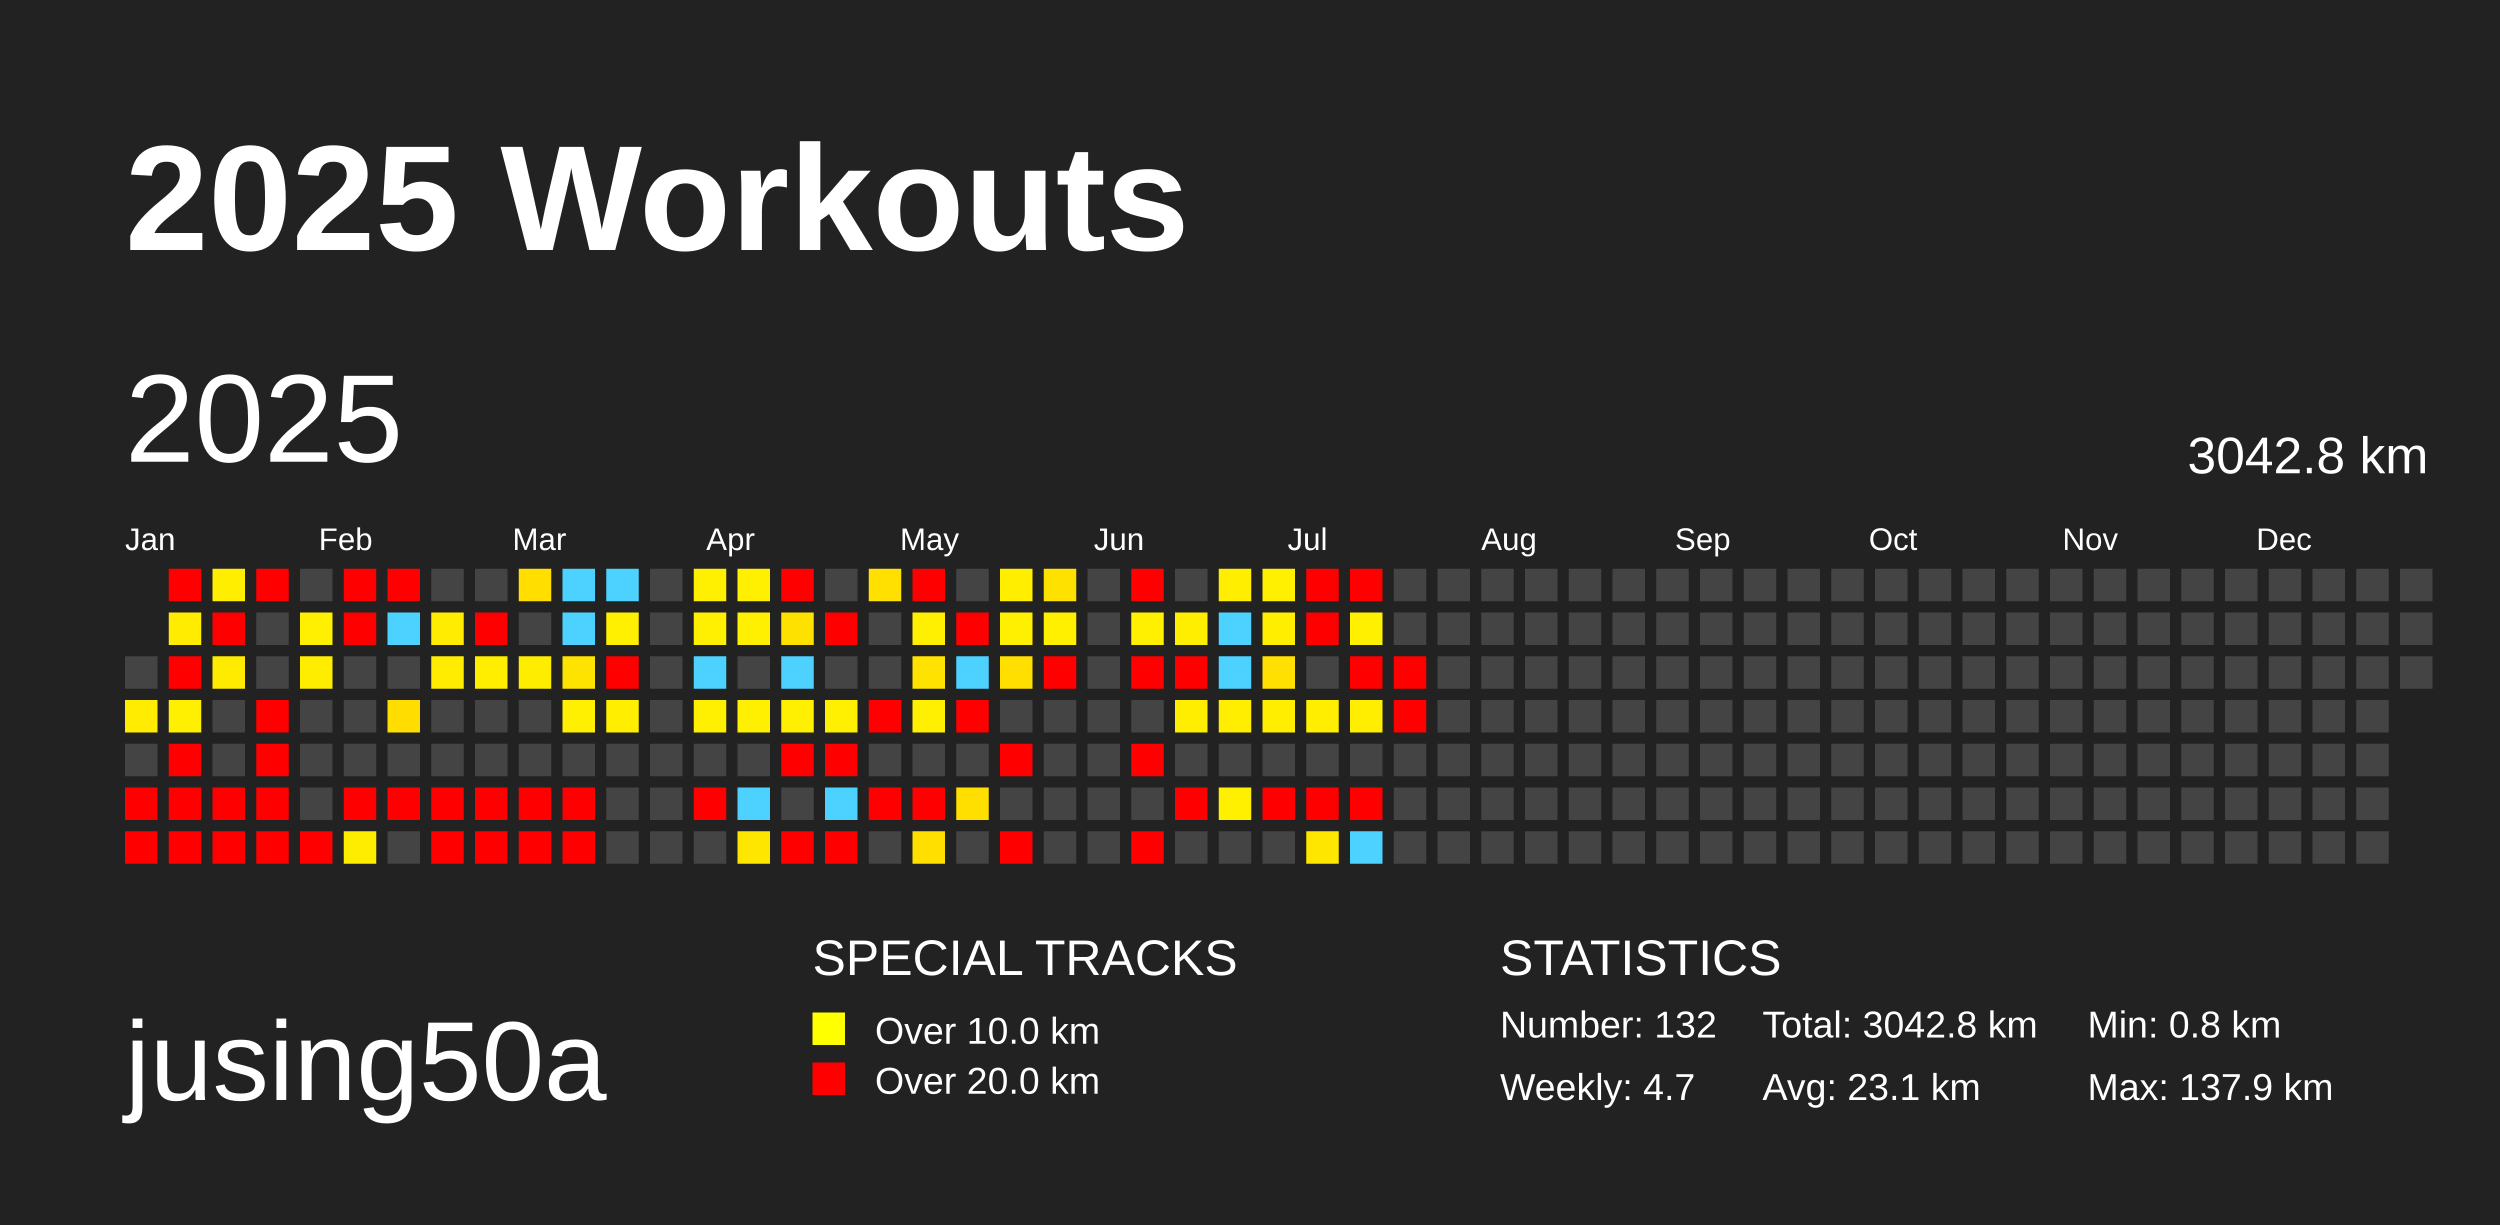
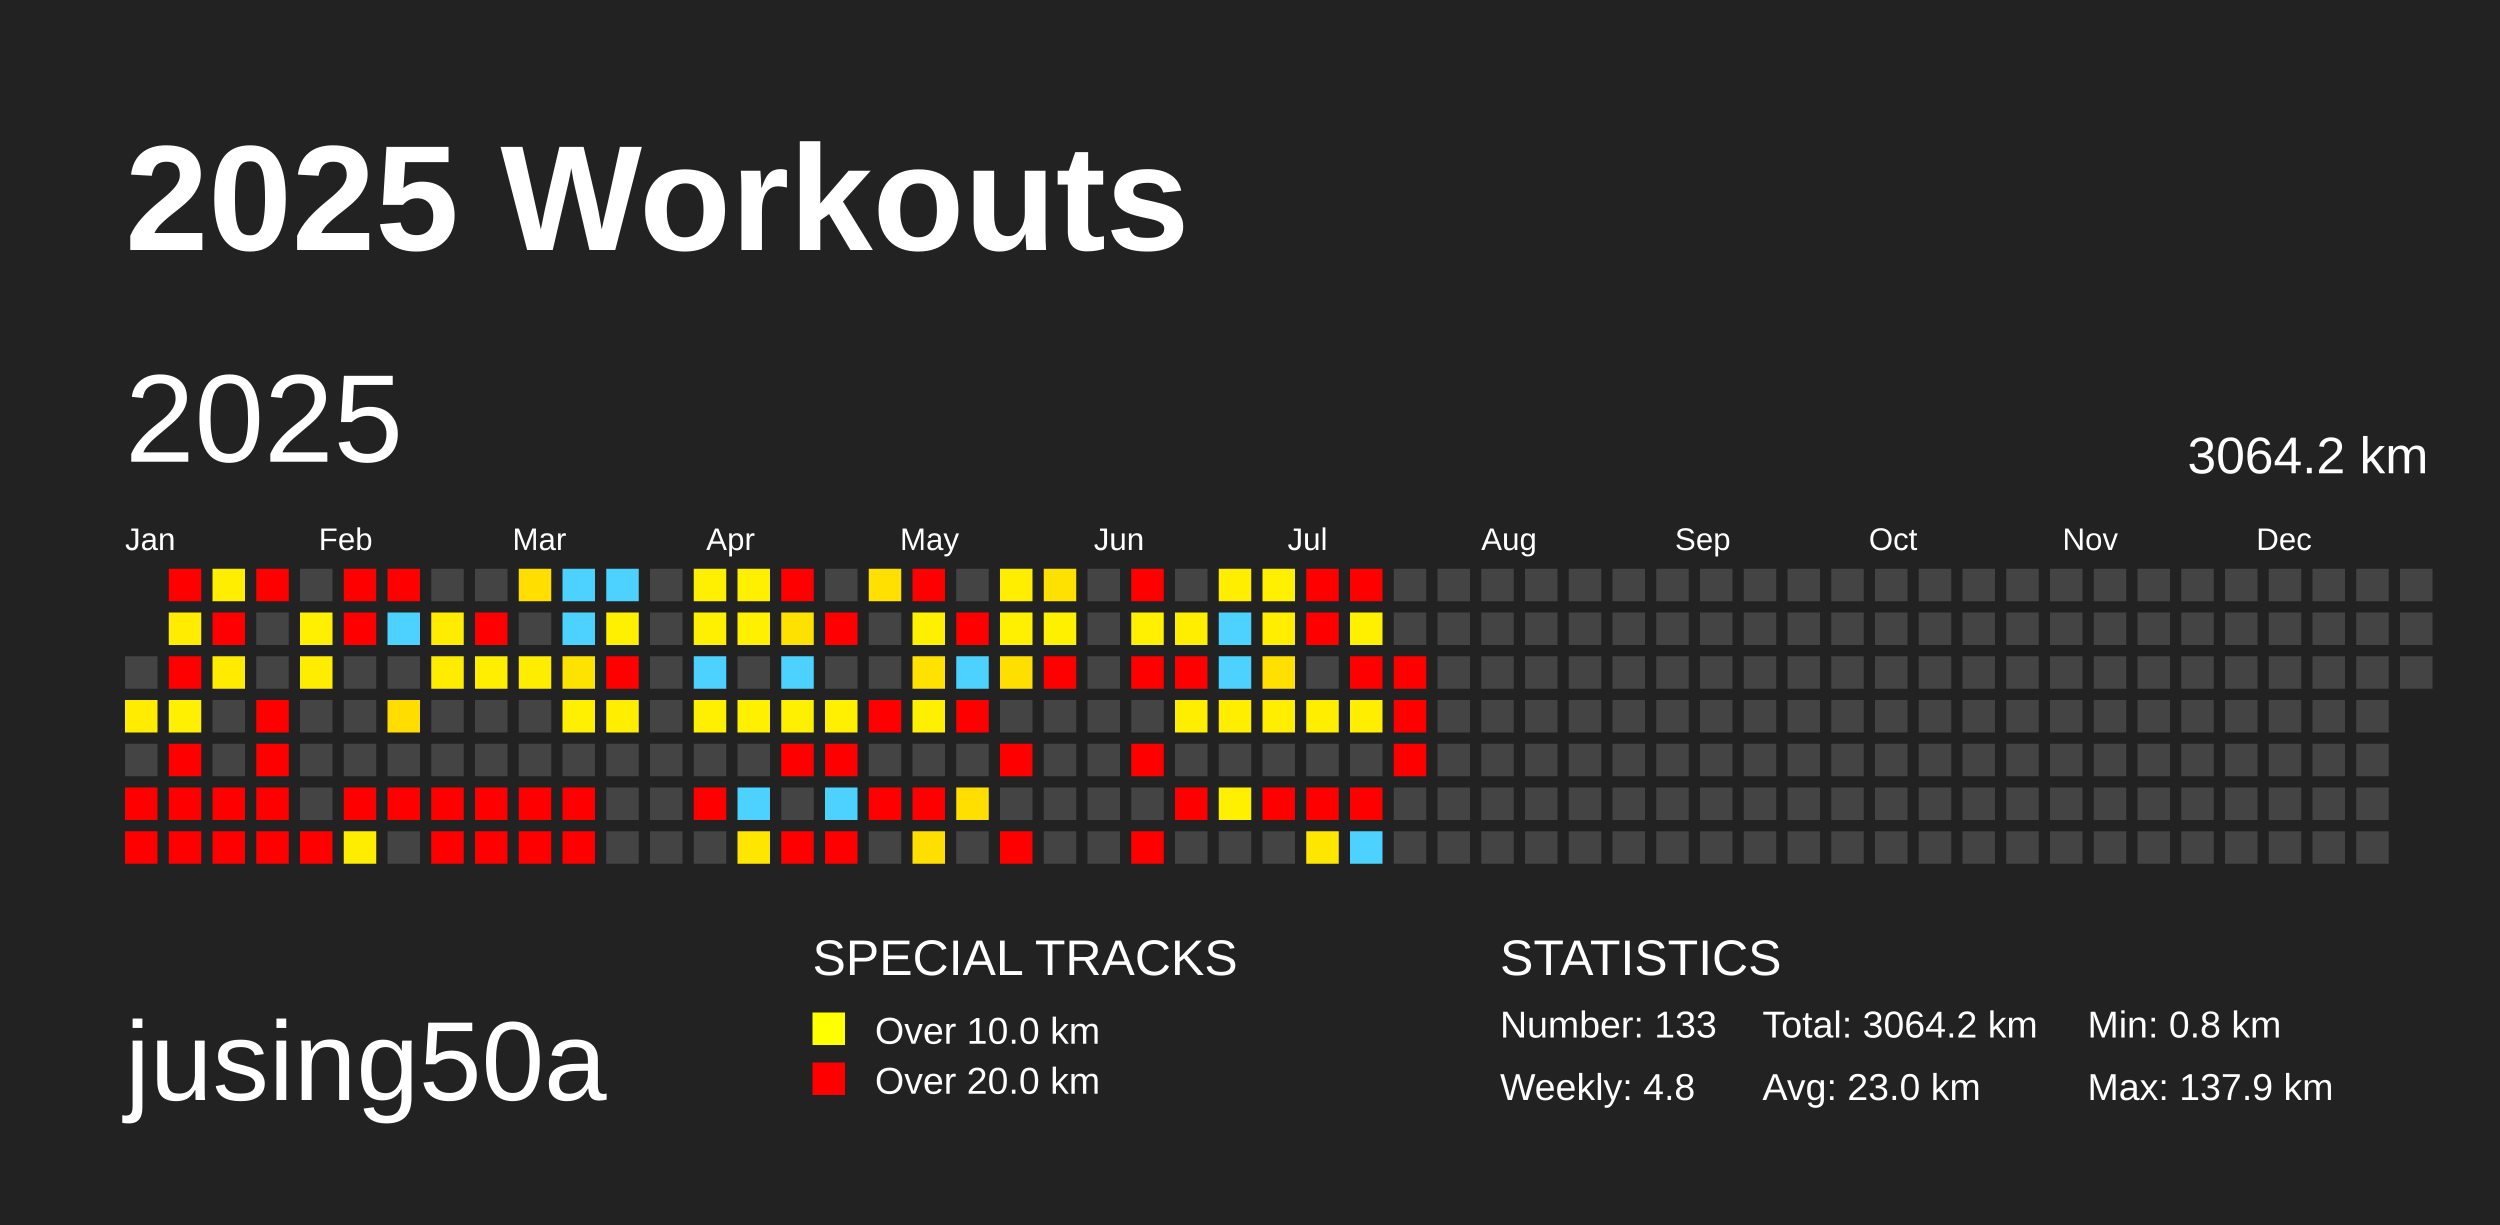
<svg xmlns="http://www.w3.org/2000/svg" baseProfile="full" height="98mm" version="1.1" viewBox="0,0,200,98" width="200mm">
  <defs />
  <rect fill="#222222" height="98" width="200" x="0" y="0" />
  <text fill="#FFFFFF" style="font-size:12px; font-family:Arial; font-weight:bold;" x="10" y="20">2025 Workouts</text>
  <text fill="#FFFFFF" style="font-size:9px; font-family:Arial" x="10" y="88">jusing50a</text>
  <text fill="#FFFFFF" style="font-size:4px; font-family:Arial" x="65" y="78">SPECIAL TRACKS</text>
  <rect fill="yellow" height="2.6" width="2.6" x="65" y="81" />
  <text fill="#FFFFFF" style="font-size:3px; font-family:Arial" x="70" y="83.5">Over 10.0 km</text>
  <rect fill="red" height="2.6" width="2.6" x="65" y="85" />
  <text fill="#FFFFFF" style="font-size:3px; font-family:Arial" x="70" y="87.5">Over 20.0 km</text>
  <text fill="#FFFFFF" style="font-size:4px; font-family:Arial" x="120" y="78">STATISTICS</text>
-   <text fill="#FFFFFF" style="font-size:3px; font-family:Arial" x="120" y="83">Number: 132</text>
-   <text fill="#FFFFFF" style="font-size:3px; font-family:Arial" x="120" y="88">Weekly: 4.7</text>
-   <text fill="#FFFFFF" style="font-size:3px; font-family:Arial" x="141" y="83">Total: 3042.8 km</text>
-   <text fill="#FFFFFF" style="font-size:3px; font-family:Arial" x="141" y="88">Avg: 23.1 km</text>
+   <text fill="#FFFFFF" style="font-size:3px; font-family:Arial" x="120" y="83">Number: 133</text>
+   <text fill="#FFFFFF" style="font-size:3px; font-family:Arial" x="120" y="88">Weekly: 4.8</text>
+   <text fill="#FFFFFF" style="font-size:3px; font-family:Arial" x="141" y="83">Total: 3064.2 km</text>
+   <text fill="#FFFFFF" style="font-size:3px; font-family:Arial" x="141" y="88">Avg: 23.0 km</text>
  <text fill="#FFFFFF" style="font-size:3px; font-family:Arial" x="167" y="83">Min: 0.8 km</text>
  <text fill="#FFFFFF" style="font-size:3px; font-family:Arial" x="167" y="88">Max: 137.9 km</text>
  <text dominant-baseline="hanging" fill="#FFFFFF" style="font-size:10.0px; font-family:Arial;" x="10" y="30">2025</text>
-   <text dominant-baseline="hanging" fill="#FFFFFF" style="font-size:4.125px; font-family:Arial;" x="175" y="35">3042.8 km</text>
+   <text dominant-baseline="hanging" fill="#FFFFFF" style="font-size:4.125px; font-family:Arial;" x="175" y="35">3064.2 km</text>
  <text fill="#FFFFFF" style="font-size:2.5px; font-family:Arial" x="10.0" y="44">Jan</text>
  <text fill="#FFFFFF" style="font-size:2.5px; font-family:Arial" x="25.5" y="44">Feb</text>
  <text fill="#FFFFFF" style="font-size:2.5px; font-family:Arial" x="41.0" y="44">Mar</text>
  <text fill="#FFFFFF" style="font-size:2.5px; font-family:Arial" x="56.5" y="44">Apr</text>
  <text fill="#FFFFFF" style="font-size:2.5px; font-family:Arial" x="72.0" y="44">May</text>
  <text fill="#FFFFFF" style="font-size:2.5px; font-family:Arial" x="87.5" y="44">Jun</text>
  <text fill="#FFFFFF" style="font-size:2.5px; font-family:Arial" x="103.0" y="44">Jul</text>
  <text fill="#FFFFFF" style="font-size:2.5px; font-family:Arial" x="118.5" y="44">Aug</text>
  <text fill="#FFFFFF" style="font-size:2.5px; font-family:Arial" x="134.0" y="44">Sep</text>
  <text fill="#FFFFFF" style="font-size:2.5px; font-family:Arial" x="149.5" y="44">Oct</text>
  <text fill="#FFFFFF" style="font-size:2.5px; font-family:Arial" x="165.0" y="44">Nov</text>
  <text fill="#FFFFFF" style="font-size:2.5px; font-family:Arial" x="180.5" y="44">Dec</text>
  <rect fill="#444444" height="2.6" width="2.6" x="10.0" y="52.5" />
  <rect fill="#ffec00" height="2.6" width="2.6" x="10.0" y="56.0" />
  <rect fill="#444444" height="2.6" width="2.6" x="10.0" y="59.5" />
  <rect fill="red" height="2.6" width="2.6" x="10.0" y="63.0" />
  <rect fill="red" height="2.6" width="2.6" x="10.0" y="66.5" />
  <rect fill="red" height="2.6" width="2.6" x="13.5" y="45.5" />
  <rect fill="#ffec00" height="2.6" width="2.6" x="13.5" y="49.0" />
  <rect fill="red" height="2.6" width="2.6" x="13.5" y="52.5" />
  <rect fill="#ffef00" height="2.6" width="2.6" x="13.5" y="56.0" />
  <rect fill="red" height="2.6" width="2.6" x="13.5" y="59.5" />
  <rect fill="red" height="2.6" width="2.6" x="13.5" y="63.0" />
  <rect fill="red" height="2.6" width="2.6" x="13.5" y="66.5" />
  <rect fill="#ffee00" height="2.6" width="2.6" x="17.0" y="45.5" />
  <rect fill="red" height="2.6" width="2.6" x="17.0" y="49.0" />
  <rect fill="#ffeb00" height="2.6" width="2.6" x="17.0" y="52.5" />
  <rect fill="#444444" height="2.6" width="2.6" x="17.0" y="56.0" />
  <rect fill="#444444" height="2.6" width="2.6" x="17.0" y="59.5" />
  <rect fill="red" height="2.6" width="2.6" x="17.0" y="63.0" />
  <rect fill="red" height="2.6" width="2.6" x="17.0" y="66.5" />
  <rect fill="red" height="2.6" width="2.6" x="20.5" y="45.5" />
  <rect fill="#444444" height="2.6" width="2.6" x="20.5" y="49.0" />
  <rect fill="#444444" height="2.6" width="2.6" x="20.5" y="52.5" />
  <rect fill="red" height="2.6" width="2.6" x="20.5" y="56.0" />
  <rect fill="red" height="2.6" width="2.6" x="20.5" y="59.5" />
  <rect fill="red" height="2.6" width="2.6" x="20.5" y="63.0" />
  <rect fill="red" height="2.6" width="2.6" x="20.5" y="66.5" />
  <rect fill="#444444" height="2.6" width="2.6" x="24.0" y="45.5" />
  <rect fill="#ffef00" height="2.6" width="2.6" x="24.0" y="49.0" />
  <rect fill="#ffed00" height="2.6" width="2.6" x="24.0" y="52.5" />
  <rect fill="#444444" height="2.6" width="2.6" x="24.0" y="56.0" />
  <rect fill="#444444" height="2.6" width="2.6" x="24.0" y="59.5" />
  <rect fill="#444444" height="2.6" width="2.6" x="24.0" y="63.0" />
  <rect fill="red" height="2.6" width="2.6" x="24.0" y="66.5" />
  <rect fill="red" height="2.6" width="2.6" x="27.5" y="45.5" />
  <rect fill="red" height="2.6" width="2.6" x="27.5" y="49.0" />
  <rect fill="#444444" height="2.6" width="2.6" x="27.5" y="52.5" />
  <rect fill="#444444" height="2.6" width="2.6" x="27.5" y="56.0" />
  <rect fill="#444444" height="2.6" width="2.6" x="27.5" y="59.5" />
  <rect fill="red" height="2.6" width="2.6" x="27.5" y="63.0" />
  <rect fill="#ffed00" height="2.6" width="2.6" x="27.5" y="66.5" />
  <rect fill="red" height="2.6" width="2.6" x="31.0" y="45.5" />
  <rect fill="#4dd2ff" height="2.6" width="2.6" x="31.0" y="49.0" />
  <rect fill="#444444" height="2.6" width="2.6" x="31.0" y="52.5" />
  <rect fill="#ffdd00" height="2.6" width="2.6" x="31.0" y="56.0" />
  <rect fill="#444444" height="2.6" width="2.6" x="31.0" y="59.5" />
  <rect fill="red" height="2.6" width="2.6" x="31.0" y="63.0" />
  <rect fill="#444444" height="2.6" width="2.6" x="31.0" y="66.5" />
  <rect fill="#444444" height="2.6" width="2.6" x="34.5" y="45.5" />
  <rect fill="#ffec00" height="2.6" width="2.6" x="34.5" y="49.0" />
  <rect fill="#ffec00" height="2.6" width="2.6" x="34.5" y="52.5" />
  <rect fill="#444444" height="2.6" width="2.6" x="34.5" y="56.0" />
  <rect fill="#444444" height="2.6" width="2.6" x="34.5" y="59.5" />
  <rect fill="red" height="2.6" width="2.6" x="34.5" y="63.0" />
  <rect fill="red" height="2.6" width="2.6" x="34.5" y="66.5" />
  <rect fill="#444444" height="2.6" width="2.6" x="38.0" y="45.5" />
  <rect fill="red" height="2.6" width="2.6" x="38.0" y="49.0" />
  <rect fill="#ffee00" height="2.6" width="2.6" x="38.0" y="52.5" />
  <rect fill="#444444" height="2.6" width="2.6" x="38.0" y="56.0" />
  <rect fill="#444444" height="2.6" width="2.6" x="38.0" y="59.5" />
  <rect fill="red" height="2.6" width="2.6" x="38.0" y="63.0" />
  <rect fill="red" height="2.6" width="2.6" x="38.0" y="66.5" />
  <rect fill="#ffde00" height="2.6" width="2.6" x="41.5" y="45.5" />
  <rect fill="#444444" height="2.6" width="2.6" x="41.5" y="49.0" />
  <rect fill="#ffed00" height="2.6" width="2.6" x="41.5" y="52.5" />
  <rect fill="#444444" height="2.6" width="2.6" x="41.5" y="56.0" />
  <rect fill="#444444" height="2.6" width="2.6" x="41.5" y="59.5" />
  <rect fill="red" height="2.6" width="2.6" x="41.5" y="63.0" />
  <rect fill="red" height="2.6" width="2.6" x="41.5" y="66.5" />
  <rect fill="#4dd2ff" height="2.6" width="2.6" x="45.0" y="45.5" />
  <rect fill="#4dd2ff" height="2.6" width="2.6" x="45.0" y="49.0" />
  <rect fill="#ffe300" height="2.6" width="2.6" x="45.0" y="52.5" />
  <rect fill="#ffef00" height="2.6" width="2.6" x="45.0" y="56.0" />
  <rect fill="#444444" height="2.6" width="2.6" x="45.0" y="59.5" />
  <rect fill="red" height="2.6" width="2.6" x="45.0" y="63.0" />
  <rect fill="red" height="2.6" width="2.6" x="45.0" y="66.5" />
  <rect fill="#4dd2ff" height="2.6" width="2.6" x="48.5" y="45.5" />
  <rect fill="#ffef00" height="2.6" width="2.6" x="48.5" y="49.0" />
  <rect fill="red" height="2.6" width="2.6" x="48.5" y="52.5" />
  <rect fill="#ffee00" height="2.6" width="2.6" x="48.5" y="56.0" />
  <rect fill="#444444" height="2.6" width="2.6" x="48.5" y="59.5" />
  <rect fill="#444444" height="2.6" width="2.6" x="48.5" y="63.0" />
  <rect fill="#444444" height="2.6" width="2.6" x="48.5" y="66.5" />
  <rect fill="#444444" height="2.6" width="2.6" x="52.0" y="45.5" />
  <rect fill="#444444" height="2.6" width="2.6" x="52.0" y="49.0" />
  <rect fill="#444444" height="2.6" width="2.6" x="52.0" y="52.5" />
  <rect fill="#444444" height="2.6" width="2.6" x="52.0" y="56.0" />
  <rect fill="#444444" height="2.6" width="2.6" x="52.0" y="59.5" />
  <rect fill="#444444" height="2.6" width="2.6" x="52.0" y="63.0" />
  <rect fill="#444444" height="2.6" width="2.6" x="52.0" y="66.5" />
  <rect fill="#ffef00" height="2.6" width="2.6" x="55.5" y="45.5" />
  <rect fill="#ffef00" height="2.6" width="2.6" x="55.5" y="49.0" />
  <rect fill="#4dd2ff" height="2.6" width="2.6" x="55.5" y="52.5" />
  <rect fill="#ffef00" height="2.6" width="2.6" x="55.5" y="56.0" />
  <rect fill="#444444" height="2.6" width="2.6" x="55.5" y="59.5" />
  <rect fill="red" height="2.6" width="2.6" x="55.5" y="63.0" />
  <rect fill="#444444" height="2.6" width="2.6" x="55.5" y="66.5" />
  <rect fill="#ffef00" height="2.6" width="2.6" x="59.0" y="45.5" />
  <rect fill="#ffef00" height="2.6" width="2.6" x="59.0" y="49.0" />
  <rect fill="#444444" height="2.6" width="2.6" x="59.0" y="52.5" />
  <rect fill="#ffef00" height="2.6" width="2.6" x="59.0" y="56.0" />
  <rect fill="#444444" height="2.6" width="2.6" x="59.0" y="59.5" />
  <rect fill="#4dd2ff" height="2.6" width="2.6" x="59.0" y="63.0" />
  <rect fill="#ffe600" height="2.6" width="2.6" x="59.0" y="66.5" />
  <rect fill="red" height="2.6" width="2.6" x="62.5" y="45.5" />
  <rect fill="#ffe100" height="2.6" width="2.6" x="62.5" y="49.0" />
  <rect fill="#4dd2ff" height="2.6" width="2.6" x="62.5" y="52.5" />
  <rect fill="#ffef00" height="2.6" width="2.6" x="62.5" y="56.0" />
  <rect fill="red" height="2.6" width="2.6" x="62.5" y="59.5" />
  <rect fill="#444444" height="2.6" width="2.6" x="62.5" y="63.0" />
  <rect fill="red" height="2.6" width="2.6" x="62.5" y="66.5" />
  <rect fill="#444444" height="2.6" width="2.6" x="66.0" y="45.5" />
  <rect fill="red" height="2.6" width="2.6" x="66.0" y="49.0" />
  <rect fill="#444444" height="2.6" width="2.6" x="66.0" y="52.5" />
  <rect fill="#ffef00" height="2.6" width="2.6" x="66.0" y="56.0" />
  <rect fill="red" height="2.6" width="2.6" x="66.0" y="59.5" />
  <rect fill="#4dd2ff" height="2.6" width="2.6" x="66.0" y="63.0" />
  <rect fill="red" height="2.6" width="2.6" x="66.0" y="66.5" />
  <rect fill="#ffe000" height="2.6" width="2.6" x="69.5" y="45.5" />
  <rect fill="#444444" height="2.6" width="2.6" x="69.5" y="49.0" />
  <rect fill="#444444" height="2.6" width="2.6" x="69.5" y="52.5" />
  <rect fill="red" height="2.6" width="2.6" x="69.5" y="56.0" />
  <rect fill="#444444" height="2.6" width="2.6" x="69.5" y="59.5" />
  <rect fill="red" height="2.6" width="2.6" x="69.5" y="63.0" />
  <rect fill="#444444" height="2.6" width="2.6" x="69.5" y="66.5" />
  <rect fill="red" height="2.6" width="2.6" x="73.0" y="45.5" />
  <rect fill="#ffef00" height="2.6" width="2.6" x="73.0" y="49.0" />
  <rect fill="#ffe200" height="2.6" width="2.6" x="73.0" y="52.5" />
  <rect fill="#ffef00" height="2.6" width="2.6" x="73.0" y="56.0" />
  <rect fill="#444444" height="2.6" width="2.6" x="73.0" y="59.5" />
  <rect fill="red" height="2.6" width="2.6" x="73.0" y="63.0" />
  <rect fill="#ffdf00" height="2.6" width="2.6" x="73.0" y="66.5" />
  <rect fill="#444444" height="2.6" width="2.6" x="76.5" y="45.5" />
  <rect fill="red" height="2.6" width="2.6" x="76.5" y="49.0" />
  <rect fill="#4dd2ff" height="2.6" width="2.6" x="76.5" y="52.5" />
  <rect fill="red" height="2.6" width="2.6" x="76.5" y="56.0" />
  <rect fill="#444444" height="2.6" width="2.6" x="76.5" y="59.5" />
  <rect fill="#ffdf00" height="2.6" width="2.6" x="76.5" y="63.0" />
  <rect fill="#444444" height="2.6" width="2.6" x="76.5" y="66.5" />
  <rect fill="#ffee00" height="2.6" width="2.6" x="80.0" y="45.5" />
  <rect fill="#ffef00" height="2.6" width="2.6" x="80.0" y="49.0" />
  <rect fill="#ffdf00" height="2.6" width="2.6" x="80.0" y="52.5" />
  <rect fill="#444444" height="2.6" width="2.6" x="80.0" y="56.0" />
  <rect fill="red" height="2.6" width="2.6" x="80.0" y="59.5" />
  <rect fill="#444444" height="2.6" width="2.6" x="80.0" y="63.0" />
  <rect fill="red" height="2.6" width="2.6" x="80.0" y="66.5" />
  <rect fill="#ffe100" height="2.6" width="2.6" x="83.5" y="45.5" />
  <rect fill="#fff000" height="2.6" width="2.6" x="83.5" y="49.0" />
  <rect fill="red" height="2.6" width="2.6" x="83.5" y="52.5" />
  <rect fill="#444444" height="2.6" width="2.6" x="83.5" y="56.0" />
  <rect fill="#444444" height="2.6" width="2.6" x="83.5" y="59.5" />
  <rect fill="#444444" height="2.6" width="2.6" x="83.5" y="63.0" />
  <rect fill="#444444" height="2.6" width="2.6" x="83.5" y="66.5" />
  <rect fill="#444444" height="2.6" width="2.6" x="87.0" y="45.5" />
  <rect fill="#444444" height="2.6" width="2.6" x="87.0" y="49.0" />
  <rect fill="#444444" height="2.6" width="2.6" x="87.0" y="52.5" />
  <rect fill="#444444" height="2.6" width="2.6" x="87.0" y="56.0" />
  <rect fill="#444444" height="2.6" width="2.6" x="87.0" y="59.5" />
  <rect fill="#444444" height="2.6" width="2.6" x="87.0" y="63.0" />
  <rect fill="#444444" height="2.6" width="2.6" x="87.0" y="66.5" />
  <rect fill="red" height="2.6" width="2.6" x="90.5" y="45.5" />
  <rect fill="#ffef00" height="2.6" width="2.6" x="90.5" y="49.0" />
  <rect fill="red" height="2.6" width="2.6" x="90.5" y="52.5" />
  <rect fill="#444444" height="2.6" width="2.6" x="90.5" y="56.0" />
  <rect fill="red" height="2.6" width="2.6" x="90.5" y="59.5" />
  <rect fill="#444444" height="2.6" width="2.6" x="90.5" y="63.0" />
  <rect fill="red" height="2.6" width="2.6" x="90.5" y="66.5" />
  <rect fill="#444444" height="2.6" width="2.6" x="94.0" y="45.5" />
  <rect fill="#ffee00" height="2.6" width="2.6" x="94.0" y="49.0" />
  <rect fill="red" height="2.6" width="2.6" x="94.0" y="52.5" />
  <rect fill="#ffee00" height="2.6" width="2.6" x="94.0" y="56.0" />
  <rect fill="#444444" height="2.6" width="2.6" x="94.0" y="59.5" />
  <rect fill="red" height="2.6" width="2.6" x="94.0" y="63.0" />
  <rect fill="#444444" height="2.6" width="2.6" x="94.0" y="66.5" />
  <rect fill="#ffee00" height="2.6" width="2.6" x="97.5" y="45.5" />
  <rect fill="#4dd2ff" height="2.6" width="2.6" x="97.5" y="49.0" />
  <rect fill="#4dd2ff" height="2.6" width="2.6" x="97.5" y="52.5" />
  <rect fill="#ffee00" height="2.6" width="2.6" x="97.5" y="56.0" />
  <rect fill="#444444" height="2.6" width="2.6" x="97.5" y="59.5" />
  <rect fill="#fff000" height="2.6" width="2.6" x="97.5" y="63.0" />
  <rect fill="#444444" height="2.6" width="2.6" x="97.5" y="66.5" />
  <rect fill="#ffef00" height="2.6" width="2.6" x="101.0" y="45.5" />
  <rect fill="#ffee00" height="2.6" width="2.6" x="101.0" y="49.0" />
  <rect fill="#ffe000" height="2.6" width="2.6" x="101.0" y="52.5" />
  <rect fill="#ffee00" height="2.6" width="2.6" x="101.0" y="56.0" />
  <rect fill="#444444" height="2.6" width="2.6" x="101.0" y="59.5" />
  <rect fill="red" height="2.6" width="2.6" x="101.0" y="63.0" />
  <rect fill="#444444" height="2.6" width="2.6" x="101.0" y="66.5" />
  <rect fill="red" height="2.6" width="2.6" x="104.5" y="45.5" />
  <rect fill="red" height="2.6" width="2.6" x="104.5" y="49.0" />
  <rect fill="#444444" height="2.6" width="2.6" x="104.5" y="52.5" />
  <rect fill="#ffee00" height="2.6" width="2.6" x="104.5" y="56.0" />
  <rect fill="#444444" height="2.6" width="2.6" x="104.5" y="59.5" />
  <rect fill="red" height="2.6" width="2.6" x="104.5" y="63.0" />
  <rect fill="#ffe600" height="2.6" width="2.6" x="104.5" y="66.5" />
  <rect fill="red" height="2.6" width="2.6" x="108.0" y="45.5" />
  <rect fill="#fff000" height="2.6" width="2.6" x="108.0" y="49.0" />
  <rect fill="red" height="2.6" width="2.6" x="108.0" y="52.5" />
  <rect fill="#ffee00" height="2.6" width="2.6" x="108.0" y="56.0" />
  <rect fill="#444444" height="2.6" width="2.6" x="108.0" y="59.5" />
  <rect fill="red" height="2.6" width="2.6" x="108.0" y="63.0" />
  <rect fill="#4dd2ff" height="2.6" width="2.6" x="108.0" y="66.5" />
  <rect fill="#444444" height="2.6" width="2.6" x="111.5" y="45.5" />
  <rect fill="#444444" height="2.6" width="2.6" x="111.5" y="49.0" />
  <rect fill="red" height="2.6" width="2.6" x="111.5" y="52.5" />
  <rect fill="red" height="2.6" width="2.6" x="111.5" y="56.0" />
-   <rect fill="#444444" height="2.6" width="2.6" x="111.5" y="59.5" />
+   <rect fill="red" height="2.6" width="2.6" x="111.5" y="59.5" />
  <rect fill="#444444" height="2.6" width="2.6" x="111.5" y="63.0" />
  <rect fill="#444444" height="2.6" width="2.6" x="111.5" y="66.5" />
  <rect fill="#444444" height="2.6" width="2.6" x="115.0" y="45.5" />
  <rect fill="#444444" height="2.6" width="2.6" x="115.0" y="49.0" />
  <rect fill="#444444" height="2.6" width="2.6" x="115.0" y="52.5" />
  <rect fill="#444444" height="2.6" width="2.6" x="115.0" y="56.0" />
  <rect fill="#444444" height="2.6" width="2.6" x="115.0" y="59.5" />
  <rect fill="#444444" height="2.6" width="2.6" x="115.0" y="63.0" />
  <rect fill="#444444" height="2.6" width="2.6" x="115.0" y="66.5" />
  <rect fill="#444444" height="2.6" width="2.6" x="118.5" y="45.5" />
  <rect fill="#444444" height="2.6" width="2.6" x="118.5" y="49.0" />
  <rect fill="#444444" height="2.6" width="2.6" x="118.5" y="52.5" />
  <rect fill="#444444" height="2.6" width="2.6" x="118.5" y="56.0" />
  <rect fill="#444444" height="2.6" width="2.6" x="118.5" y="59.5" />
  <rect fill="#444444" height="2.6" width="2.6" x="118.5" y="63.0" />
  <rect fill="#444444" height="2.6" width="2.6" x="118.5" y="66.5" />
  <rect fill="#444444" height="2.6" width="2.6" x="122.0" y="45.5" />
  <rect fill="#444444" height="2.6" width="2.6" x="122.0" y="49.0" />
  <rect fill="#444444" height="2.6" width="2.6" x="122.0" y="52.5" />
  <rect fill="#444444" height="2.6" width="2.6" x="122.0" y="56.0" />
  <rect fill="#444444" height="2.6" width="2.6" x="122.0" y="59.5" />
  <rect fill="#444444" height="2.6" width="2.6" x="122.0" y="63.0" />
  <rect fill="#444444" height="2.6" width="2.6" x="122.0" y="66.5" />
  <rect fill="#444444" height="2.6" width="2.6" x="125.5" y="45.5" />
  <rect fill="#444444" height="2.6" width="2.6" x="125.5" y="49.0" />
  <rect fill="#444444" height="2.6" width="2.6" x="125.5" y="52.5" />
  <rect fill="#444444" height="2.6" width="2.6" x="125.5" y="56.0" />
  <rect fill="#444444" height="2.6" width="2.6" x="125.5" y="59.5" />
  <rect fill="#444444" height="2.6" width="2.6" x="125.5" y="63.0" />
  <rect fill="#444444" height="2.6" width="2.6" x="125.5" y="66.5" />
  <rect fill="#444444" height="2.6" width="2.6" x="129.0" y="45.5" />
  <rect fill="#444444" height="2.6" width="2.6" x="129.0" y="49.0" />
  <rect fill="#444444" height="2.6" width="2.6" x="129.0" y="52.5" />
  <rect fill="#444444" height="2.6" width="2.6" x="129.0" y="56.0" />
  <rect fill="#444444" height="2.6" width="2.6" x="129.0" y="59.5" />
  <rect fill="#444444" height="2.6" width="2.6" x="129.0" y="63.0" />
  <rect fill="#444444" height="2.6" width="2.6" x="129.0" y="66.5" />
  <rect fill="#444444" height="2.6" width="2.6" x="132.5" y="45.5" />
  <rect fill="#444444" height="2.6" width="2.6" x="132.5" y="49.0" />
  <rect fill="#444444" height="2.6" width="2.6" x="132.5" y="52.5" />
  <rect fill="#444444" height="2.6" width="2.6" x="132.5" y="56.0" />
  <rect fill="#444444" height="2.6" width="2.6" x="132.5" y="59.5" />
  <rect fill="#444444" height="2.6" width="2.6" x="132.5" y="63.0" />
  <rect fill="#444444" height="2.6" width="2.6" x="132.5" y="66.5" />
  <rect fill="#444444" height="2.6" width="2.6" x="136.0" y="45.5" />
  <rect fill="#444444" height="2.6" width="2.6" x="136.0" y="49.0" />
  <rect fill="#444444" height="2.6" width="2.6" x="136.0" y="52.5" />
  <rect fill="#444444" height="2.6" width="2.6" x="136.0" y="56.0" />
  <rect fill="#444444" height="2.6" width="2.6" x="136.0" y="59.5" />
  <rect fill="#444444" height="2.6" width="2.6" x="136.0" y="63.0" />
  <rect fill="#444444" height="2.6" width="2.6" x="136.0" y="66.5" />
  <rect fill="#444444" height="2.6" width="2.6" x="139.5" y="45.5" />
  <rect fill="#444444" height="2.6" width="2.6" x="139.5" y="49.0" />
  <rect fill="#444444" height="2.6" width="2.6" x="139.5" y="52.5" />
  <rect fill="#444444" height="2.6" width="2.6" x="139.5" y="56.0" />
  <rect fill="#444444" height="2.6" width="2.6" x="139.5" y="59.5" />
  <rect fill="#444444" height="2.6" width="2.6" x="139.5" y="63.0" />
  <rect fill="#444444" height="2.6" width="2.6" x="139.5" y="66.5" />
  <rect fill="#444444" height="2.6" width="2.6" x="143.0" y="45.5" />
  <rect fill="#444444" height="2.6" width="2.6" x="143.0" y="49.0" />
  <rect fill="#444444" height="2.6" width="2.6" x="143.0" y="52.5" />
  <rect fill="#444444" height="2.6" width="2.6" x="143.0" y="56.0" />
  <rect fill="#444444" height="2.6" width="2.6" x="143.0" y="59.5" />
  <rect fill="#444444" height="2.6" width="2.6" x="143.0" y="63.0" />
  <rect fill="#444444" height="2.6" width="2.6" x="143.0" y="66.5" />
  <rect fill="#444444" height="2.6" width="2.6" x="146.5" y="45.5" />
  <rect fill="#444444" height="2.6" width="2.6" x="146.5" y="49.0" />
  <rect fill="#444444" height="2.6" width="2.6" x="146.5" y="52.5" />
  <rect fill="#444444" height="2.6" width="2.6" x="146.5" y="56.0" />
  <rect fill="#444444" height="2.6" width="2.6" x="146.5" y="59.5" />
  <rect fill="#444444" height="2.6" width="2.6" x="146.5" y="63.0" />
  <rect fill="#444444" height="2.6" width="2.6" x="146.5" y="66.5" />
  <rect fill="#444444" height="2.6" width="2.6" x="150.0" y="45.5" />
  <rect fill="#444444" height="2.6" width="2.6" x="150.0" y="49.0" />
  <rect fill="#444444" height="2.6" width="2.6" x="150.0" y="52.5" />
  <rect fill="#444444" height="2.6" width="2.6" x="150.0" y="56.0" />
  <rect fill="#444444" height="2.6" width="2.6" x="150.0" y="59.5" />
  <rect fill="#444444" height="2.6" width="2.6" x="150.0" y="63.0" />
  <rect fill="#444444" height="2.6" width="2.6" x="150.0" y="66.5" />
  <rect fill="#444444" height="2.6" width="2.6" x="153.5" y="45.5" />
  <rect fill="#444444" height="2.6" width="2.6" x="153.5" y="49.0" />
  <rect fill="#444444" height="2.6" width="2.6" x="153.5" y="52.5" />
  <rect fill="#444444" height="2.6" width="2.6" x="153.5" y="56.0" />
  <rect fill="#444444" height="2.6" width="2.6" x="153.5" y="59.5" />
  <rect fill="#444444" height="2.6" width="2.6" x="153.5" y="63.0" />
  <rect fill="#444444" height="2.6" width="2.6" x="153.5" y="66.5" />
  <rect fill="#444444" height="2.6" width="2.6" x="157.0" y="45.5" />
  <rect fill="#444444" height="2.6" width="2.6" x="157.0" y="49.0" />
  <rect fill="#444444" height="2.6" width="2.6" x="157.0" y="52.5" />
  <rect fill="#444444" height="2.6" width="2.6" x="157.0" y="56.0" />
  <rect fill="#444444" height="2.6" width="2.6" x="157.0" y="59.5" />
  <rect fill="#444444" height="2.6" width="2.6" x="157.0" y="63.0" />
  <rect fill="#444444" height="2.6" width="2.6" x="157.0" y="66.5" />
  <rect fill="#444444" height="2.6" width="2.6" x="160.5" y="45.5" />
  <rect fill="#444444" height="2.6" width="2.6" x="160.5" y="49.0" />
  <rect fill="#444444" height="2.6" width="2.6" x="160.5" y="52.5" />
  <rect fill="#444444" height="2.6" width="2.6" x="160.5" y="56.0" />
  <rect fill="#444444" height="2.6" width="2.6" x="160.5" y="59.5" />
  <rect fill="#444444" height="2.6" width="2.6" x="160.5" y="63.0" />
  <rect fill="#444444" height="2.6" width="2.6" x="160.5" y="66.5" />
  <rect fill="#444444" height="2.6" width="2.6" x="164.0" y="45.5" />
  <rect fill="#444444" height="2.6" width="2.6" x="164.0" y="49.0" />
  <rect fill="#444444" height="2.6" width="2.6" x="164.0" y="52.5" />
  <rect fill="#444444" height="2.6" width="2.6" x="164.0" y="56.0" />
  <rect fill="#444444" height="2.6" width="2.6" x="164.0" y="59.5" />
  <rect fill="#444444" height="2.6" width="2.6" x="164.0" y="63.0" />
  <rect fill="#444444" height="2.6" width="2.6" x="164.0" y="66.5" />
  <rect fill="#444444" height="2.6" width="2.6" x="167.5" y="45.5" />
  <rect fill="#444444" height="2.6" width="2.6" x="167.5" y="49.0" />
  <rect fill="#444444" height="2.6" width="2.6" x="167.5" y="52.5" />
  <rect fill="#444444" height="2.6" width="2.6" x="167.5" y="56.0" />
  <rect fill="#444444" height="2.6" width="2.6" x="167.5" y="59.5" />
  <rect fill="#444444" height="2.6" width="2.6" x="167.5" y="63.0" />
  <rect fill="#444444" height="2.6" width="2.6" x="167.5" y="66.5" />
  <rect fill="#444444" height="2.6" width="2.6" x="171.0" y="45.5" />
  <rect fill="#444444" height="2.6" width="2.6" x="171.0" y="49.0" />
  <rect fill="#444444" height="2.6" width="2.6" x="171.0" y="52.5" />
  <rect fill="#444444" height="2.6" width="2.6" x="171.0" y="56.0" />
  <rect fill="#444444" height="2.6" width="2.6" x="171.0" y="59.5" />
  <rect fill="#444444" height="2.6" width="2.6" x="171.0" y="63.0" />
  <rect fill="#444444" height="2.6" width="2.6" x="171.0" y="66.5" />
  <rect fill="#444444" height="2.6" width="2.6" x="174.5" y="45.5" />
  <rect fill="#444444" height="2.6" width="2.6" x="174.5" y="49.0" />
  <rect fill="#444444" height="2.6" width="2.6" x="174.5" y="52.5" />
  <rect fill="#444444" height="2.6" width="2.6" x="174.5" y="56.0" />
  <rect fill="#444444" height="2.6" width="2.6" x="174.5" y="59.5" />
  <rect fill="#444444" height="2.6" width="2.6" x="174.5" y="63.0" />
  <rect fill="#444444" height="2.6" width="2.6" x="174.5" y="66.5" />
  <rect fill="#444444" height="2.6" width="2.6" x="178.0" y="45.5" />
  <rect fill="#444444" height="2.6" width="2.6" x="178.0" y="49.0" />
  <rect fill="#444444" height="2.6" width="2.6" x="178.0" y="52.5" />
  <rect fill="#444444" height="2.6" width="2.6" x="178.0" y="56.0" />
  <rect fill="#444444" height="2.6" width="2.6" x="178.0" y="59.5" />
  <rect fill="#444444" height="2.6" width="2.6" x="178.0" y="63.0" />
  <rect fill="#444444" height="2.6" width="2.6" x="178.0" y="66.5" />
  <rect fill="#444444" height="2.6" width="2.6" x="181.5" y="45.5" />
  <rect fill="#444444" height="2.6" width="2.6" x="181.5" y="49.0" />
  <rect fill="#444444" height="2.6" width="2.6" x="181.5" y="52.5" />
  <rect fill="#444444" height="2.6" width="2.6" x="181.5" y="56.0" />
  <rect fill="#444444" height="2.6" width="2.6" x="181.5" y="59.5" />
  <rect fill="#444444" height="2.6" width="2.6" x="181.5" y="63.0" />
  <rect fill="#444444" height="2.6" width="2.6" x="181.5" y="66.5" />
  <rect fill="#444444" height="2.6" width="2.6" x="185.0" y="45.5" />
  <rect fill="#444444" height="2.6" width="2.6" x="185.0" y="49.0" />
  <rect fill="#444444" height="2.6" width="2.6" x="185.0" y="52.5" />
  <rect fill="#444444" height="2.6" width="2.6" x="185.0" y="56.0" />
  <rect fill="#444444" height="2.6" width="2.6" x="185.0" y="59.5" />
  <rect fill="#444444" height="2.6" width="2.6" x="185.0" y="63.0" />
  <rect fill="#444444" height="2.6" width="2.6" x="185.0" y="66.5" />
  <rect fill="#444444" height="2.6" width="2.6" x="188.5" y="45.5" />
  <rect fill="#444444" height="2.6" width="2.6" x="188.5" y="49.0" />
  <rect fill="#444444" height="2.6" width="2.6" x="188.5" y="52.5" />
  <rect fill="#444444" height="2.6" width="2.6" x="188.5" y="56.0" />
  <rect fill="#444444" height="2.6" width="2.6" x="188.5" y="59.5" />
  <rect fill="#444444" height="2.6" width="2.6" x="188.5" y="63.0" />
  <rect fill="#444444" height="2.6" width="2.6" x="188.5" y="66.5" />
  <rect fill="#444444" height="2.6" width="2.6" x="192.0" y="45.5" />
  <rect fill="#444444" height="2.6" width="2.6" x="192.0" y="49.0" />
  <rect fill="#444444" height="2.6" width="2.6" x="192.0" y="52.5" />
</svg>
